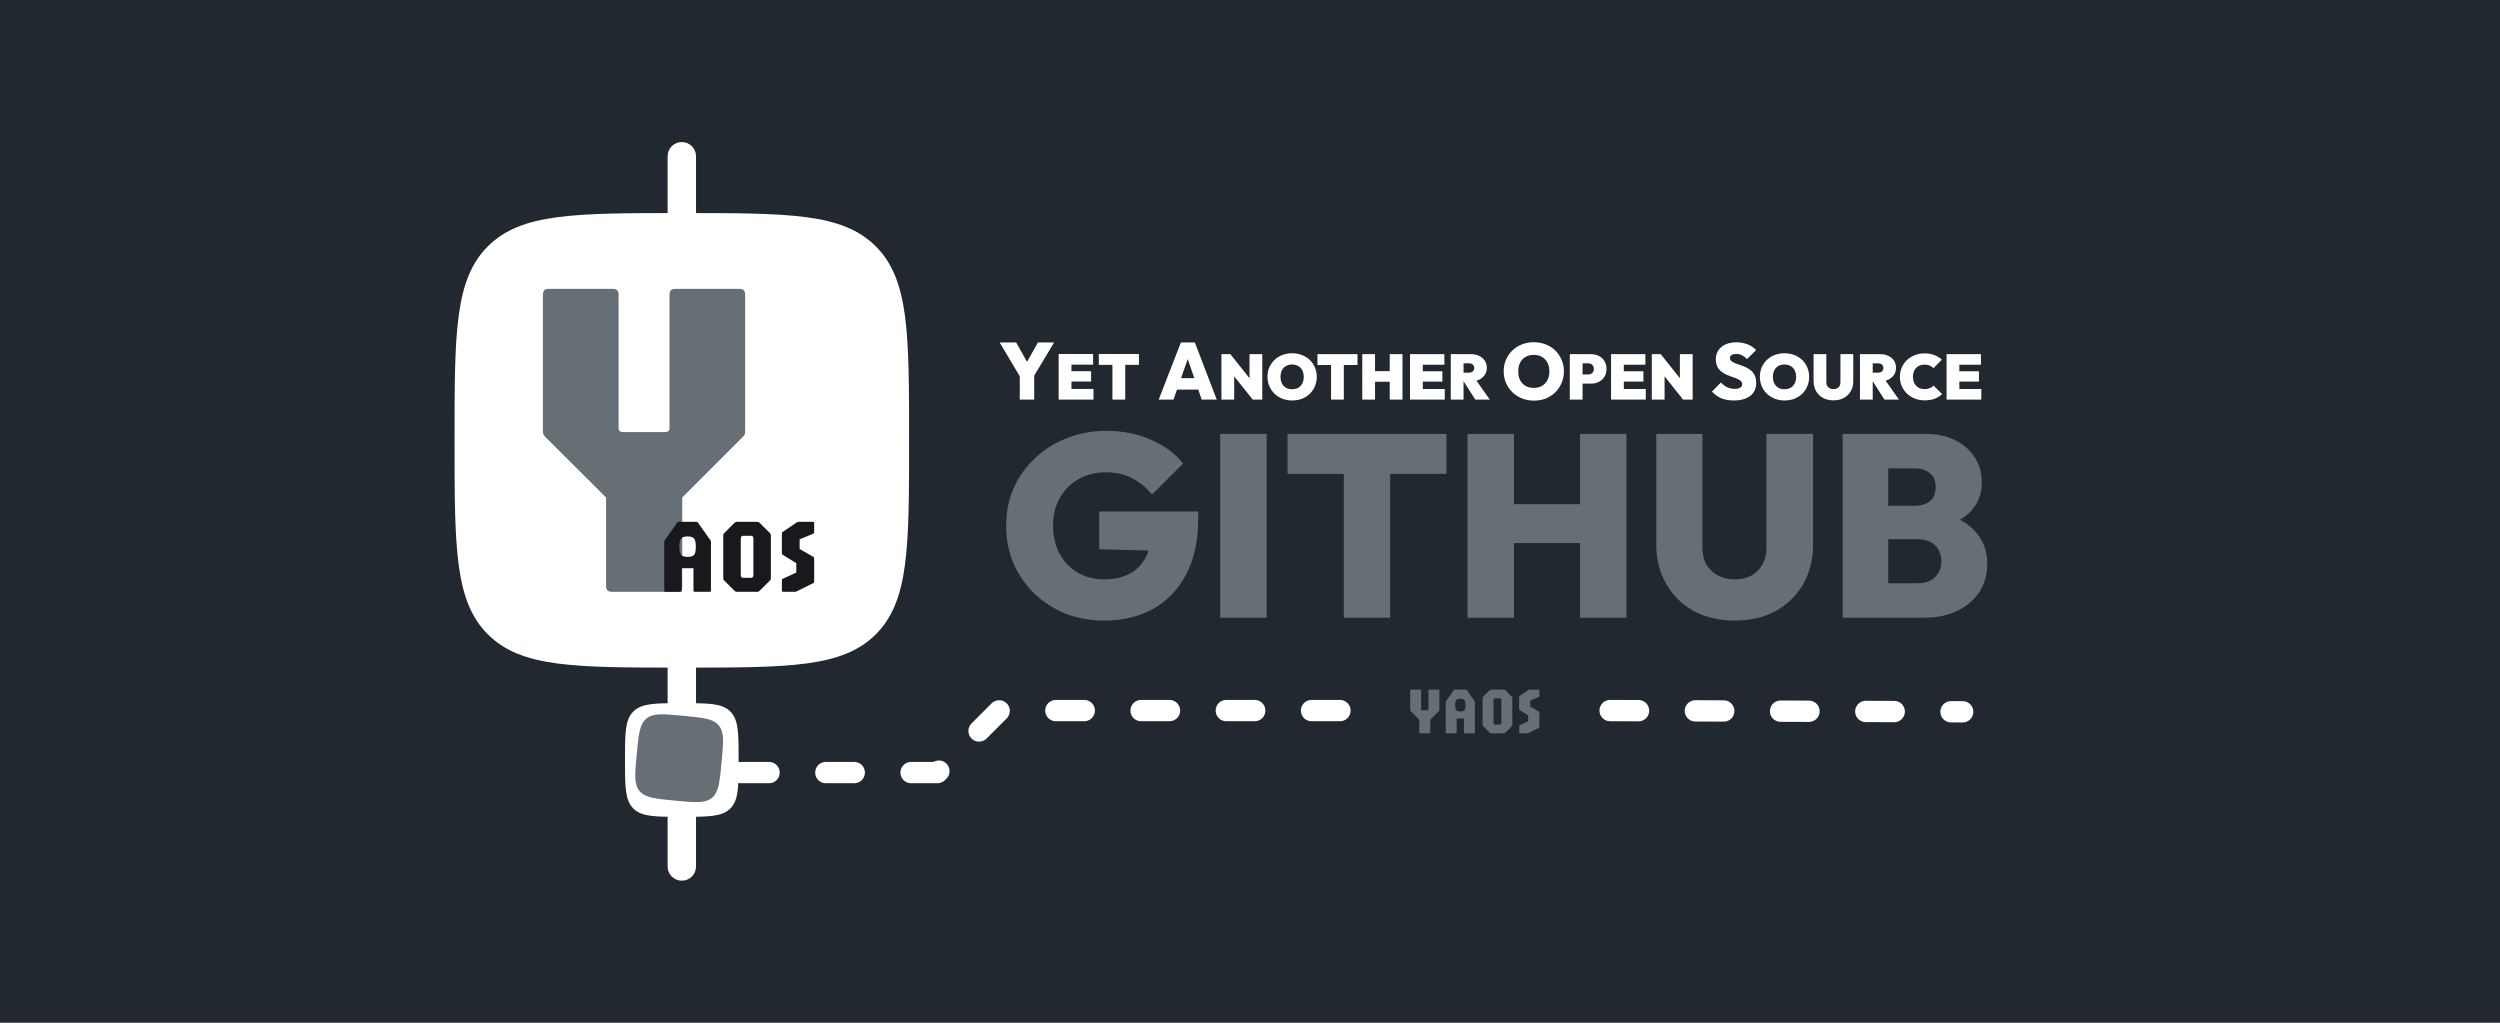
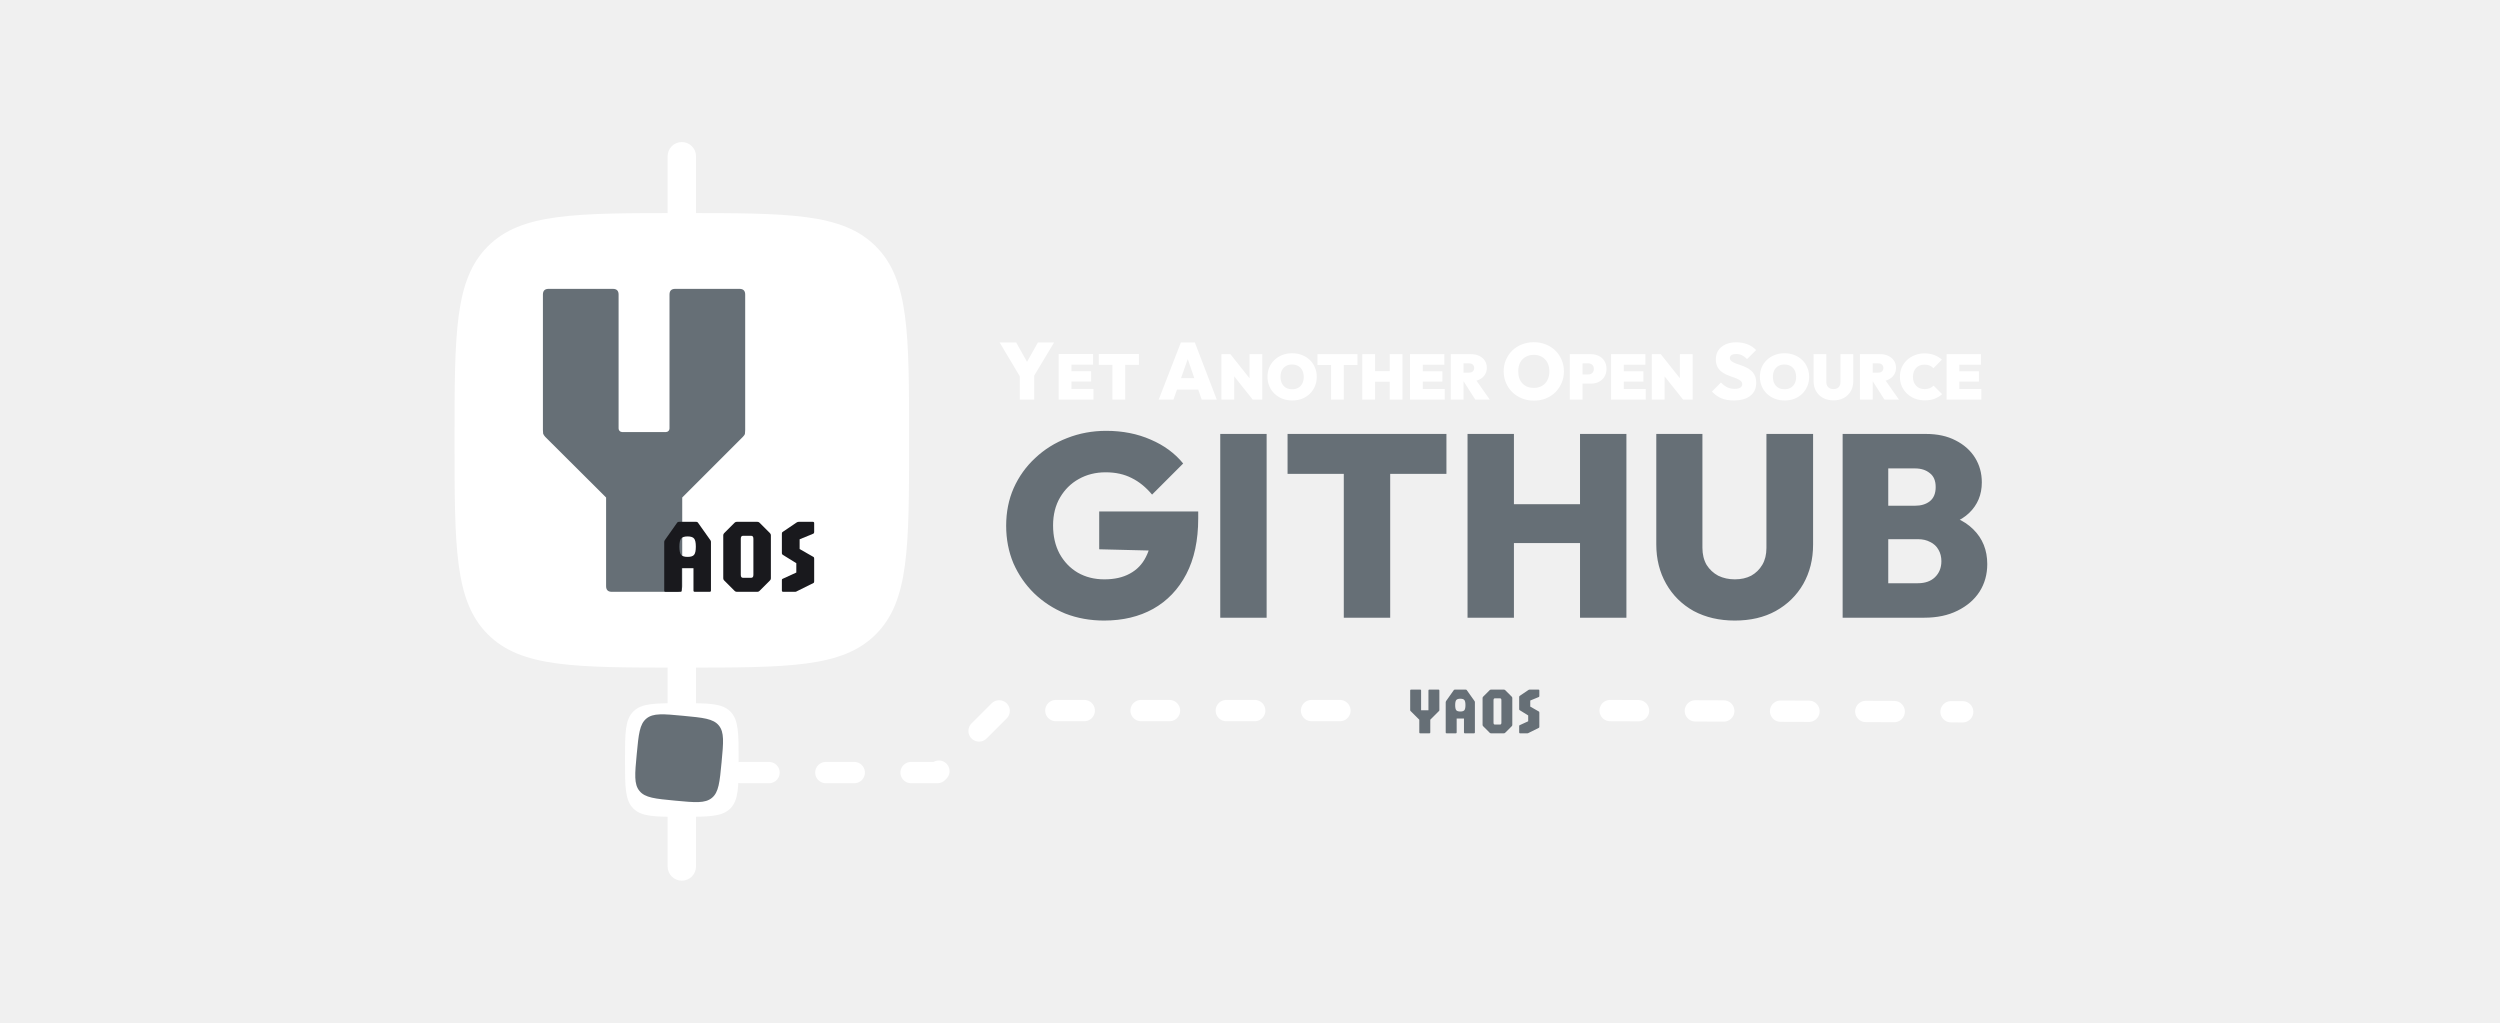
<svg xmlns="http://www.w3.org/2000/svg" width="2816" height="1152" viewBox="0 0 2816 1152" fill="none">
-   <rect width="2816" height="1152" fill="#212830" />
  <path d="M1509.31 800.396H1125.78L1055.94 870.231H770.383" stroke="white" stroke-width="24" stroke-linecap="round" stroke-linejoin="round" stroke-dasharray="32 64" />
  <path d="M512 496C512 375.32 512 314.981 549.49 277.49C586.981 240 647.32 240 768 240V240C888.68 240 949.019 240 986.51 277.49C1024 314.981 1024 375.32 1024 496V496C1024 616.68 1024 677.019 986.51 714.51C949.019 752 888.68 752 768 752V752C647.32 752 586.981 752 549.49 714.51C512 677.019 512 616.68 512 496V496Z" fill="white" />
  <path d="M704 856.061C704 825.891 704 810.806 713.373 801.433C722.745 792.061 737.83 792.061 768 792.061V792.061C798.17 792.061 813.255 792.061 822.627 801.433C832 810.806 832 825.891 832 856.061V856.061C832 886.23 832 901.315 822.627 910.688C813.255 920.061 798.17 920.061 768 920.061V920.061C737.83 920.061 722.745 920.061 713.373 910.688C704 901.315 704 886.23 704 856.061V856.061Z" fill="white" />
  <path d="M752 976L752 176C752 167.163 759.163 160 768 160C776.837 160 784 167.163 784 176L784 976C784 984.837 776.837 992 768 992C759.163 992 752 984.837 752 976Z" fill="white" />
  <path d="M689.105 666.624C684.838 666.624 682.705 664.491 682.705 660.224V560.384L614.097 492.032C612.902 490.667 612.134 489.472 611.793 488.448C611.622 487.253 611.537 485.888 611.537 484.352V331.776C611.537 327.509 613.67 325.376 617.937 325.376H690.385C694.651 325.376 696.785 327.509 696.785 331.776V482.656C696.785 484.865 698.575 486.656 700.785 486.656H750.129C752.338 486.656 754.129 484.865 754.129 482.656V331.776C754.129 327.509 756.262 325.376 760.529 325.376H832.977C837.243 325.376 839.377 327.509 839.377 331.776V484.352C839.377 485.888 839.291 487.253 839.121 488.448C838.95 489.472 838.182 490.667 836.817 492.032L768.465 560.384V660.224C768.465 664.491 766.331 666.624 762.065 666.624H689.105Z" fill="#666F76" />
  <path d="M882.186 666.623C881.201 666.623 880.708 666.13 880.708 665.145V654.025C880.708 653.513 880.727 653.099 880.767 652.783C880.846 652.468 881.082 652.212 881.477 652.015L896.972 644.917V634.389L881.713 624.926C881.043 624.532 880.708 623.94 880.708 623.152V601.446C880.708 600.815 880.747 600.361 880.826 600.085C880.905 599.77 881.201 599.435 881.713 599.08L897.268 588.552C897.663 588.316 898.017 588.138 898.333 588.02C898.688 587.862 899.121 587.783 899.634 587.783H915.603C916.589 587.783 917.082 588.276 917.082 589.262V599.316C917.082 600.184 916.786 600.775 916.195 601.091L900.699 607.478V618.42L916.195 627.292C916.786 627.568 917.082 628.199 917.082 629.185V654.913C917.082 655.228 917.023 655.563 916.904 655.918C916.825 656.273 916.628 656.529 916.313 656.687L897.741 665.914C897.505 666.032 897.209 666.19 896.854 666.387C896.539 666.544 896.223 666.623 895.908 666.623H882.186Z" fill="#19191D" />
  <path d="M829.874 666.623C828.967 666.623 828.178 666.288 827.508 665.618L815.679 653.789C815.008 653.158 814.673 652.369 814.673 651.423V602.924C814.673 602.017 815.008 601.229 815.679 600.558L827.508 588.73C828.178 588.099 828.967 587.783 829.874 587.783H853.117C854.064 587.783 854.852 588.099 855.483 588.73L867.312 600.558C867.983 601.229 868.318 602.017 868.318 602.924V651.423C868.318 652.369 867.983 653.158 867.312 653.789L855.483 665.618C854.852 666.288 854.064 666.623 853.117 666.623H829.874ZM836.853 650.832H846.138C847.794 650.832 848.622 649.728 848.622 647.52V606.887C848.622 604.639 847.794 603.516 846.138 603.516H836.853C835.236 603.516 834.428 604.639 834.428 606.887V647.52C834.428 649.728 835.236 650.832 836.853 650.832Z" fill="#19191D" />
  <path d="M749.662 666.623C748.676 666.623 748.183 666.13 748.183 665.145V610.317C748.183 609.805 748.38 609.213 748.775 608.543L762.792 588.67C763.226 588.079 763.857 587.783 764.685 587.783H784.262C785.129 587.783 785.76 588.079 786.154 588.67L800.231 608.543C800.625 609.095 800.822 609.687 800.822 610.317V665.145C800.822 666.13 800.329 666.623 799.344 666.623H782.606C781.62 666.623 781.127 666.13 781.127 665.145V640.008H767.938V665.145C767.938 666.13 767.445 666.623 766.459 666.623H749.662ZM774.503 627.292C778.13 627.292 780.575 626.503 781.837 624.926C783.138 623.31 783.789 620.254 783.789 615.759C783.789 611.264 783.138 608.228 781.837 606.65C780.575 605.034 778.13 604.225 774.503 604.225C770.915 604.225 768.47 605.034 767.169 606.65C765.907 608.228 765.276 611.264 765.276 615.759C765.276 620.254 765.907 623.31 767.169 624.926C768.47 626.503 770.915 627.292 774.503 627.292Z" fill="#19191D" />
  <path d="M717.214 849.535C719.347 827.009 720.414 815.745 728.074 809.41C735.735 803.074 746.999 804.141 769.525 806.274V806.274C792.052 808.408 803.315 809.474 809.651 817.135C815.986 824.796 814.919 836.059 812.786 858.586V858.586C810.653 881.112 809.586 892.376 801.925 898.711C794.265 905.047 783.001 903.98 760.475 901.847V901.847C737.948 899.713 726.685 898.647 720.349 890.986C714.014 883.325 715.08 872.062 717.214 849.535V849.535Z" fill="#666F76" />
  <path d="M1150.59 427.033L1125.98 385.718H1144.59L1163.39 419.224H1150.32L1169.11 385.718H1187.36L1162.57 427.033H1150.59ZM1148.68 450.097V420.404H1164.93V450.097H1148.68ZM1192.46 450.097V398.758H1206.89V450.097H1192.46ZM1204.15 450.097V438.127H1231.69V450.097H1204.15ZM1204.15 429.763V418.082H1229.02V429.763H1204.15ZM1204.15 410.728V398.758H1231.26V410.728H1204.15ZM1253.04 450.097V398.758H1267.46V450.097H1253.04ZM1237.68 411.016V398.758H1282.89V411.016H1237.68ZM1305.18 450.097L1330.15 385.718H1345.86L1370.56 450.097H1353.58L1334.97 395.979H1340.87L1321.8 450.097H1305.18ZM1320.35 438.837V425.943H1355.85V438.837H1320.35ZM1375.82 450.097V398.915H1385.88L1390.19 409.697V450.097H1375.82ZM1411.04 450.097L1381.35 412.788L1385.88 398.915L1415.57 436.223L1411.04 450.097ZM1411.04 450.097L1407.45 438.739V398.915H1421.82V450.097H1411.04ZM1455.6 451.103C1451.57 451.103 1447.86 450.432 1444.45 449.09C1441.1 447.748 1438.15 445.879 1435.61 443.483C1433.12 441.087 1431.18 438.26 1429.79 435.001C1428.4 431.742 1427.7 428.22 1427.7 424.434C1427.7 420.6 1428.38 417.078 1429.72 413.867C1431.11 410.656 1433.05 407.852 1435.54 405.456C1438.03 403.06 1440.96 401.215 1444.31 399.921C1447.71 398.579 1451.43 397.908 1455.45 397.908C1459.48 397.908 1463.17 398.579 1466.52 399.921C1469.93 401.215 1472.87 403.06 1475.36 405.456C1477.86 407.852 1479.77 410.68 1481.12 413.939C1482.5 417.149 1483.2 420.672 1483.2 424.506C1483.2 428.292 1482.5 431.814 1481.12 435.073C1479.77 438.284 1477.86 441.111 1475.36 443.555C1472.87 445.951 1469.95 447.82 1466.59 449.162C1463.24 450.456 1459.57 451.103 1455.6 451.103ZM1455.45 438.451C1458.14 438.451 1460.46 437.876 1462.43 436.726C1464.39 435.576 1465.9 433.947 1466.95 431.838C1468.01 429.729 1468.54 427.261 1468.54 424.434C1468.54 422.325 1468.22 420.432 1467.6 418.755C1467.03 417.03 1466.16 415.568 1465.01 414.37C1463.86 413.124 1462.47 412.189 1460.84 411.566C1459.26 410.895 1457.47 410.56 1455.45 410.56C1452.77 410.56 1450.44 411.135 1448.48 412.285C1446.51 413.387 1445.01 414.993 1443.95 417.101C1442.9 419.162 1442.37 421.606 1442.37 424.434C1442.37 426.59 1442.66 428.531 1443.23 430.256C1443.85 431.982 1444.74 433.467 1445.89 434.713C1447.04 435.911 1448.41 436.846 1449.99 437.517C1451.62 438.14 1453.44 438.451 1455.45 438.451ZM1499.3 450.097V398.915H1513.68V450.097H1499.3ZM1483.99 411.135V398.915H1529.07V411.135H1483.99ZM1534.47 450.097V398.915H1548.85V450.097H1534.47ZM1565.38 450.097V398.915H1579.76V450.097H1565.38ZM1542.31 429.969V418.036H1570.99V429.969H1542.31ZM1588.24 450.097V398.915H1602.62V450.097H1588.24ZM1599.89 450.097V438.164H1627.35V450.097H1599.89ZM1599.89 429.825V418.18H1624.69V429.825H1599.89ZM1599.89 410.847V398.915H1626.92V410.847H1599.89ZM1645.8 429.681V419.761H1654.5C1656.46 419.761 1657.95 419.282 1658.95 418.324C1660.01 417.365 1660.54 416.095 1660.54 414.514C1660.54 412.932 1660.01 411.662 1658.95 410.704C1657.95 409.745 1656.46 409.266 1654.5 409.266H1645.8V398.915H1656.8C1660.34 398.915 1663.46 399.562 1666.14 400.855C1668.83 402.149 1670.93 403.947 1672.47 406.247C1674 408.547 1674.77 411.231 1674.77 414.298C1674.77 417.365 1673.98 420.049 1672.4 422.349C1670.86 424.649 1668.71 426.447 1665.93 427.74C1663.15 429.034 1659.86 429.681 1656.08 429.681H1645.8ZM1634.15 450.097V398.915H1648.53V450.097H1634.15ZM1661.76 450.097L1647.81 428.244L1660.75 425.44L1678.08 450.097H1661.76ZM1727.86 451.26C1722.96 451.26 1718.46 450.425 1714.34 448.754C1710.22 447.083 1706.61 444.756 1703.51 441.772C1700.47 438.789 1698.08 435.298 1696.35 431.3C1694.62 427.242 1693.75 422.886 1693.75 418.232C1693.75 413.577 1694.59 409.281 1696.26 405.343C1697.99 401.345 1700.38 397.854 1703.42 394.87C1706.46 391.887 1710.04 389.589 1714.16 387.978C1718.28 386.307 1722.78 385.472 1727.68 385.472C1732.57 385.472 1737.08 386.307 1741.19 387.978C1745.31 389.589 1748.89 391.887 1751.93 394.87C1754.98 397.854 1757.33 401.345 1759.01 405.343C1760.74 409.341 1761.6 413.667 1761.6 418.321C1761.6 422.976 1760.74 427.302 1759.01 431.3C1757.33 435.298 1754.98 438.819 1751.93 441.862C1748.89 444.846 1745.31 447.173 1741.19 448.844C1737.14 450.455 1732.69 451.26 1727.86 451.26ZM1727.68 436.939C1731.26 436.939 1734.36 436.163 1736.99 434.612C1739.61 433.06 1741.64 430.882 1743.07 428.078C1744.51 425.273 1745.22 421.991 1745.22 418.232C1745.22 415.487 1744.8 412.981 1743.97 410.713C1743.19 408.446 1742.03 406.506 1740.48 404.895C1738.93 403.224 1737.08 401.941 1734.93 401.046C1732.78 400.151 1730.36 399.704 1727.68 399.704C1724.1 399.704 1720.99 400.479 1718.37 402.031C1715.74 403.523 1713.71 405.671 1712.28 408.475C1710.85 411.28 1710.13 414.532 1710.13 418.232C1710.13 421.096 1710.52 423.692 1711.3 426.019C1712.13 428.287 1713.33 430.256 1714.88 431.927C1716.43 433.538 1718.28 434.791 1720.43 435.686C1722.58 436.521 1724.99 436.939 1727.68 436.939ZM1779.86 432.126V421.775H1789.13C1790.24 421.775 1791.24 421.559 1792.15 421.128C1793.11 420.648 1793.88 419.953 1794.45 419.043C1795.03 418.084 1795.32 416.91 1795.32 415.521C1795.32 414.131 1795.03 412.981 1794.45 412.07C1793.88 411.112 1793.11 410.417 1792.15 409.986C1791.24 409.506 1790.24 409.267 1789.13 409.267H1779.86V398.916H1791.94C1795.24 398.916 1798.22 399.586 1800.85 400.928C1803.54 402.222 1805.64 404.115 1807.18 406.607C1808.76 409.051 1809.55 412.022 1809.55 415.521C1809.55 418.971 1808.76 421.942 1807.18 424.434C1805.64 426.926 1803.54 428.843 1800.85 430.185C1798.22 431.479 1795.24 432.126 1791.94 432.126H1779.86ZM1768.22 450.097V398.916H1782.59V450.097H1768.22ZM1814.69 450.097V398.916H1829.07V450.097H1814.69ZM1826.33 450.097V438.164H1853.79V450.097H1826.33ZM1826.33 429.825V418.18H1851.13V429.825H1826.33ZM1826.33 410.848V398.916H1853.36V410.848H1826.33ZM1860.6 450.097V398.916H1870.66L1874.98 409.698V450.097H1860.6ZM1895.82 450.097L1866.13 412.789L1870.66 398.916L1900.35 436.223L1895.82 450.097ZM1895.82 450.097L1892.23 438.739V398.916H1906.6V450.097H1895.82ZM1952.86 451.081C1947.55 451.081 1942.93 450.276 1938.99 448.665C1935.11 447.053 1931.56 444.517 1928.34 441.056L1938.45 430.852C1940.66 433.18 1943.02 434.97 1945.52 436.223C1948.03 437.416 1950.86 438.013 1954.03 438.013C1956.71 438.013 1958.77 437.566 1960.2 436.67C1961.69 435.716 1962.44 434.433 1962.44 432.822C1962.44 431.33 1961.9 430.107 1960.83 429.152C1959.75 428.137 1958.32 427.272 1956.53 426.556C1954.8 425.78 1952.86 425.064 1950.71 424.408C1948.63 423.692 1946.51 422.856 1944.36 421.902C1942.27 420.887 1940.33 419.664 1938.54 418.232C1936.81 416.8 1935.41 415.01 1934.33 412.861C1933.26 410.713 1932.72 408.058 1932.72 404.895C1932.72 400.837 1933.68 397.377 1935.59 394.512C1937.56 391.648 1940.27 389.44 1943.73 387.889C1947.19 386.337 1951.22 385.561 1955.82 385.561C1960.41 385.561 1964.65 386.337 1968.53 387.889C1972.4 389.44 1975.6 391.588 1978.1 394.333L1967.9 404.448C1965.99 402.538 1964.05 401.106 1962.08 400.151C1960.11 399.196 1957.96 398.719 1955.64 398.719C1953.43 398.719 1951.7 399.107 1950.45 399.883C1949.19 400.658 1948.57 401.762 1948.57 403.195C1948.57 404.627 1949.1 405.79 1950.18 406.685C1951.25 407.58 1952.65 408.386 1954.38 409.102C1956.17 409.758 1958.11 410.445 1960.2 411.161C1962.35 411.877 1964.47 412.712 1966.56 413.667C1968.65 414.622 1970.55 415.845 1972.29 417.337C1974.08 418.829 1975.51 420.708 1976.58 422.976C1977.66 425.243 1978.19 427.988 1978.19 431.211C1978.19 437.536 1975.95 442.429 1971.48 445.89C1967.06 449.351 1960.86 451.081 1952.86 451.081ZM2010.22 451.103C2006.19 451.103 2002.48 450.432 1999.07 449.09C1995.72 447.748 1992.77 445.88 1990.23 443.483C1987.74 441.087 1985.8 438.26 1984.41 435.001C1983.02 431.742 1982.33 428.22 1982.33 424.434C1982.33 420.6 1983 417.078 1984.34 413.867C1985.73 410.657 1987.67 407.853 1990.16 405.457C1992.65 403.061 1995.58 401.216 1998.93 399.922C2002.33 398.58 2006.05 397.909 2010.07 397.909C2014.1 397.909 2017.79 398.58 2021.14 399.922C2024.55 401.216 2027.49 403.061 2029.98 405.457C2032.48 407.853 2034.39 410.68 2035.74 413.939C2037.12 417.15 2037.82 420.672 2037.82 424.506C2037.82 428.292 2037.12 431.814 2035.74 435.073C2034.39 438.284 2032.48 441.111 2029.98 443.555C2027.49 445.951 2024.57 447.82 2021.21 449.162C2017.86 450.456 2014.19 451.103 2010.22 451.103ZM2010.07 438.452C2012.76 438.452 2015.08 437.876 2017.05 436.726C2019.01 435.576 2020.52 433.947 2021.57 431.838C2022.63 429.73 2023.16 427.262 2023.16 424.434C2023.16 422.326 2022.84 420.433 2022.22 418.755C2021.65 417.03 2020.78 415.569 2019.63 414.371C2018.48 413.125 2017.09 412.19 2015.46 411.567C2013.88 410.896 2012.09 410.561 2010.07 410.561C2007.39 410.561 2005.06 411.136 2003.1 412.286C2001.14 413.388 1999.63 414.994 1998.57 417.102C1997.52 419.163 1996.99 421.607 1996.99 424.434C1996.99 426.591 1997.28 428.532 1997.85 430.257C1998.48 431.982 1999.36 433.468 2000.51 434.714C2001.66 435.912 2003.03 436.846 2004.61 437.517C2006.24 438.14 2008.06 438.452 2010.07 438.452ZM2065.23 450.959C2060.73 450.959 2056.8 450.049 2053.44 448.228C2050.09 446.359 2047.48 443.795 2045.61 440.536C2043.74 437.277 2042.81 433.539 2042.81 429.322V398.916H2057.18V430.616C2057.18 432.246 2057.54 433.635 2058.26 434.785C2058.98 435.936 2059.94 436.822 2061.14 437.445C2062.38 438.02 2063.75 438.308 2065.23 438.308C2066.77 438.308 2068.11 438.02 2069.26 437.445C2070.46 436.822 2071.39 435.96 2072.06 434.857C2072.73 433.707 2073.07 432.317 2073.07 430.688V398.916H2087.52V429.394C2087.52 433.611 2086.58 437.349 2084.71 440.608C2082.89 443.819 2080.3 446.359 2076.95 448.228C2073.64 450.049 2069.74 450.959 2065.23 450.959ZM2106.7 429.682V419.762H2115.4C2117.36 419.762 2118.85 419.283 2119.86 418.324C2120.91 417.366 2121.44 416.096 2121.44 414.514C2121.44 412.933 2120.91 411.663 2119.86 410.704C2118.85 409.746 2117.36 409.267 2115.4 409.267H2106.7V398.916H2117.7C2121.24 398.916 2124.36 399.562 2127.04 400.856C2129.73 402.15 2131.84 403.947 2133.37 406.248C2134.9 408.548 2135.67 411.232 2135.67 414.299C2135.67 417.366 2134.88 420.049 2133.3 422.35C2131.76 424.65 2129.61 426.447 2126.83 427.741C2124.05 429.035 2120.77 429.682 2116.98 429.682H2106.7ZM2095.06 450.097V398.916H2109.43V450.097H2095.06ZM2122.66 450.097L2108.71 428.244L2121.65 425.441L2138.98 450.097H2122.66ZM2167.95 450.959C2164.02 450.959 2160.36 450.312 2156.96 449.018C2153.6 447.677 2150.65 445.808 2148.11 443.412C2145.57 441.015 2143.58 438.212 2142.15 435.001C2140.76 431.742 2140.06 428.22 2140.06 424.434C2140.06 420.6 2140.76 417.078 2142.15 413.867C2143.58 410.657 2145.55 407.877 2148.04 405.529C2150.58 403.181 2153.53 401.36 2156.88 400.066C2160.24 398.724 2163.88 398.053 2167.81 398.053C2171.79 398.053 2175.43 398.676 2178.74 399.922C2182.04 401.168 2184.92 402.893 2187.36 405.098L2177.8 414.73C2176.65 413.484 2175.24 412.502 2173.56 411.783C2171.93 411.064 2170.01 410.704 2167.81 410.704C2165.89 410.704 2164.12 411.016 2162.49 411.639C2160.91 412.262 2159.54 413.172 2158.39 414.371C2157.24 415.569 2156.33 417.03 2155.66 418.755C2155.04 420.433 2154.73 422.326 2154.73 424.434C2154.73 426.591 2155.04 428.532 2155.66 430.257C2156.33 431.934 2157.24 433.372 2158.39 434.57C2159.54 435.768 2160.91 436.702 2162.49 437.373C2164.12 437.996 2165.89 438.308 2167.81 438.308C2169.97 438.308 2171.88 437.972 2173.56 437.301C2175.29 436.63 2176.77 435.648 2178.02 434.354L2187.65 443.987C2185.11 446.191 2182.26 447.916 2179.1 449.162C2175.93 450.36 2172.22 450.959 2167.95 450.959ZM2192.63 450.097V398.916H2207.01V450.097H2192.63ZM2204.28 450.097V438.164H2231.74V450.097H2204.28ZM2204.28 429.825V418.18H2229.08V429.825H2204.28ZM2204.28 410.848V398.916H2231.31V410.848H2204.28Z" fill="white" />
  <path d="M1243.69 698.995C1227.93 698.995 1213.33 696.367 1199.9 691.112C1186.67 685.663 1174.99 678.072 1164.87 668.341C1154.94 658.609 1147.16 647.321 1141.51 634.475C1136.06 621.435 1133.34 607.325 1133.34 592.144C1133.34 576.768 1136.16 562.658 1141.8 549.812C1147.64 536.772 1155.72 525.484 1166.03 515.947C1176.35 506.216 1188.32 498.722 1201.94 493.468C1215.76 488.018 1230.46 485.293 1246.03 485.293C1264.52 485.293 1281.25 488.602 1296.24 495.219C1311.23 501.642 1323.39 510.595 1332.73 522.078L1297.7 557.111C1290.69 548.742 1283.01 542.514 1274.64 538.427C1266.27 534.145 1256.54 532.004 1245.44 532.004C1234.15 532.004 1224.03 534.534 1215.08 539.594C1206.32 544.46 1199.32 551.369 1194.06 560.322C1188.81 569.275 1186.18 579.785 1186.18 591.852C1186.18 603.919 1188.61 614.526 1193.48 623.674C1198.54 632.821 1205.35 639.925 1213.91 644.985C1222.67 650.046 1232.69 652.576 1243.98 652.576C1255.27 652.576 1264.81 650.435 1272.59 646.153C1280.57 641.871 1286.61 635.643 1290.69 627.469C1294.98 619.294 1297.12 609.563 1297.12 598.275L1332.44 621.046L1238.14 618.711V576.087H1349.67V583.969C1349.67 608.687 1345.19 629.61 1336.24 646.737C1327.28 663.864 1314.83 676.904 1298.87 685.857C1283.1 694.615 1264.71 698.995 1243.69 698.995ZM1374.49 695.783V488.796H1426.74V695.783H1374.49ZM1513.65 695.783V490.256H1565.91V695.783H1513.65ZM1450.3 533.756V488.796H1629.26V533.756H1450.3ZM1653.03 695.783V488.796H1705.29V695.783H1653.03ZM1779.73 695.783V488.796H1831.99V695.783H1779.73ZM1682.81 611.704V567.913H1798.71V611.704H1682.81ZM1954.1 698.995C1936.58 698.995 1921.11 695.394 1907.68 688.193C1894.44 680.797 1884.13 670.579 1876.73 657.539C1869.33 644.499 1865.64 629.707 1865.64 613.164V488.796H1917.6V616.959C1917.6 624.355 1919.16 630.777 1922.27 636.227C1925.58 641.482 1929.96 645.569 1935.41 648.489C1941.06 651.213 1947.28 652.576 1954.1 652.576C1961.1 652.576 1967.23 651.213 1972.49 648.489C1977.74 645.569 1981.93 641.482 1985.04 636.227C1988.15 630.972 1989.71 624.647 1989.71 617.251V488.796H2042.26V613.456C2042.26 629.999 2038.56 644.791 2031.17 657.831C2023.77 670.676 2013.46 680.797 2000.22 688.193C1987.18 695.394 1971.81 698.995 1954.1 698.995ZM2117 695.783V656.955H2160.21C2168.38 656.955 2174.81 654.717 2179.48 650.24C2184.34 645.569 2186.78 639.536 2186.78 632.14C2186.78 627.274 2185.7 622.992 2183.56 619.294C2181.42 615.402 2178.31 612.482 2174.22 610.536C2170.33 608.395 2165.66 607.325 2160.21 607.325H2117V569.664H2157C2163.81 569.664 2169.36 568.01 2173.64 564.701C2178.11 561.198 2180.35 555.846 2180.35 548.645C2180.35 541.443 2178.11 536.188 2173.64 532.88C2169.36 529.376 2163.81 527.625 2157 527.625H2117V488.796H2169.55C2182.4 488.796 2193.49 491.229 2202.83 496.095C2212.37 500.961 2219.67 507.481 2224.73 515.655C2229.79 523.829 2232.32 533.074 2232.32 543.39C2232.32 557.208 2227.55 568.691 2218.01 577.839C2208.67 586.792 2195.05 592.338 2177.14 594.479V576.963C2196.99 579.298 2212.17 585.721 2222.68 596.231C2233.19 606.546 2238.45 619.586 2238.45 635.351C2238.45 647.029 2235.53 657.442 2229.69 666.589C2223.85 675.542 2215.58 682.646 2204.88 687.901C2194.37 693.156 2181.91 695.783 2167.51 695.783H2117ZM2075.55 695.783V488.796H2126.93V695.783H2075.55Z" fill="#666F76" />
  <path d="M1813.64 800.396L2210.76 801.767" stroke="white" stroke-width="24" stroke-linecap="round" stroke-linejoin="round" stroke-dasharray="32 64" />
  <path d="M1599.62 826C1599 826 1598.7 825.692 1598.7 825.077V810.674L1588.8 800.814C1588.63 800.617 1588.51 800.445 1588.47 800.297C1588.44 800.125 1588.43 799.928 1588.43 799.706V777.696C1588.43 777.081 1588.74 776.773 1589.35 776.773H1599.8C1600.42 776.773 1600.73 777.081 1600.73 777.696V800.039H1609V777.696C1609 777.081 1609.31 776.773 1609.92 776.773H1620.37C1620.99 776.773 1621.3 777.081 1621.3 777.696V799.706C1621.3 799.928 1621.28 800.125 1621.26 800.297C1621.23 800.445 1621.12 800.617 1620.93 800.814L1611.07 810.674V825.077C1611.07 825.692 1610.76 826 1610.14 826H1599.62ZM1629.38 826C1628.76 826 1628.45 825.692 1628.45 825.077V790.843C1628.45 790.523 1628.58 790.154 1628.82 789.735L1637.57 777.327C1637.84 776.958 1638.24 776.773 1638.76 776.773H1650.98C1651.52 776.773 1651.91 776.958 1652.16 777.327L1660.95 789.735C1661.2 790.08 1661.32 790.449 1661.32 790.843V825.077C1661.32 825.692 1661.01 826 1660.4 826H1649.95C1649.33 826 1649.02 825.692 1649.02 825.077V809.382H1640.79V825.077C1640.79 825.692 1640.48 826 1639.86 826H1629.38ZM1644.89 801.442C1647.15 801.442 1648.68 800.95 1649.47 799.965C1650.28 798.955 1650.68 797.047 1650.68 794.241C1650.68 791.434 1650.28 789.538 1649.47 788.554C1648.68 787.544 1647.15 787.039 1644.89 787.039C1642.65 787.039 1641.12 787.544 1640.31 788.554C1639.52 789.538 1639.12 791.434 1639.12 794.241C1639.12 797.047 1639.52 798.955 1640.31 799.965C1641.12 800.95 1642.65 801.442 1644.89 801.442ZM1679.46 826C1678.89 826 1678.4 825.791 1677.98 825.372L1670.6 817.986C1670.18 817.592 1669.97 817.1 1669.97 816.509V786.227C1669.97 785.661 1670.18 785.168 1670.6 784.75L1677.98 777.364C1678.4 776.97 1678.89 776.773 1679.46 776.773H1693.97C1694.56 776.773 1695.06 776.97 1695.45 777.364L1702.84 784.75C1703.25 785.168 1703.46 785.661 1703.46 786.227V816.509C1703.46 817.1 1703.25 817.592 1702.84 817.986L1695.45 825.372C1695.06 825.791 1694.56 826 1693.97 826H1679.46ZM1683.82 816.14H1689.61C1690.65 816.14 1691.17 815.45 1691.17 814.072V788.701C1691.17 787.298 1690.65 786.596 1689.61 786.596H1683.82C1682.81 786.596 1682.3 787.298 1682.3 788.701V814.072C1682.3 815.45 1682.81 816.14 1683.82 816.14ZM1712.12 826C1711.51 826 1711.2 825.692 1711.2 825.077V818.134C1711.2 817.814 1711.21 817.555 1711.24 817.359C1711.29 817.162 1711.43 817.002 1711.68 816.878L1721.35 812.447V805.873L1711.83 799.965C1711.41 799.719 1711.2 799.349 1711.2 798.857V785.304C1711.2 784.91 1711.22 784.627 1711.27 784.454C1711.32 784.257 1711.51 784.048 1711.83 783.827L1721.54 777.253C1721.79 777.105 1722.01 776.995 1722.2 776.921C1722.43 776.822 1722.7 776.773 1723.02 776.773H1732.99C1733.6 776.773 1733.91 777.081 1733.91 777.696V783.974C1733.91 784.516 1733.73 784.885 1733.36 785.082L1723.68 789.071V795.902L1733.36 801.442C1733.73 801.614 1733.91 802.008 1733.91 802.624V818.688C1733.91 818.885 1733.87 819.094 1733.8 819.316C1733.75 819.537 1733.63 819.697 1733.43 819.796L1721.83 825.557C1721.69 825.631 1721.5 825.729 1721.28 825.852C1721.08 825.951 1720.89 826 1720.69 826H1712.12Z" fill="#666F76" />
</svg>
